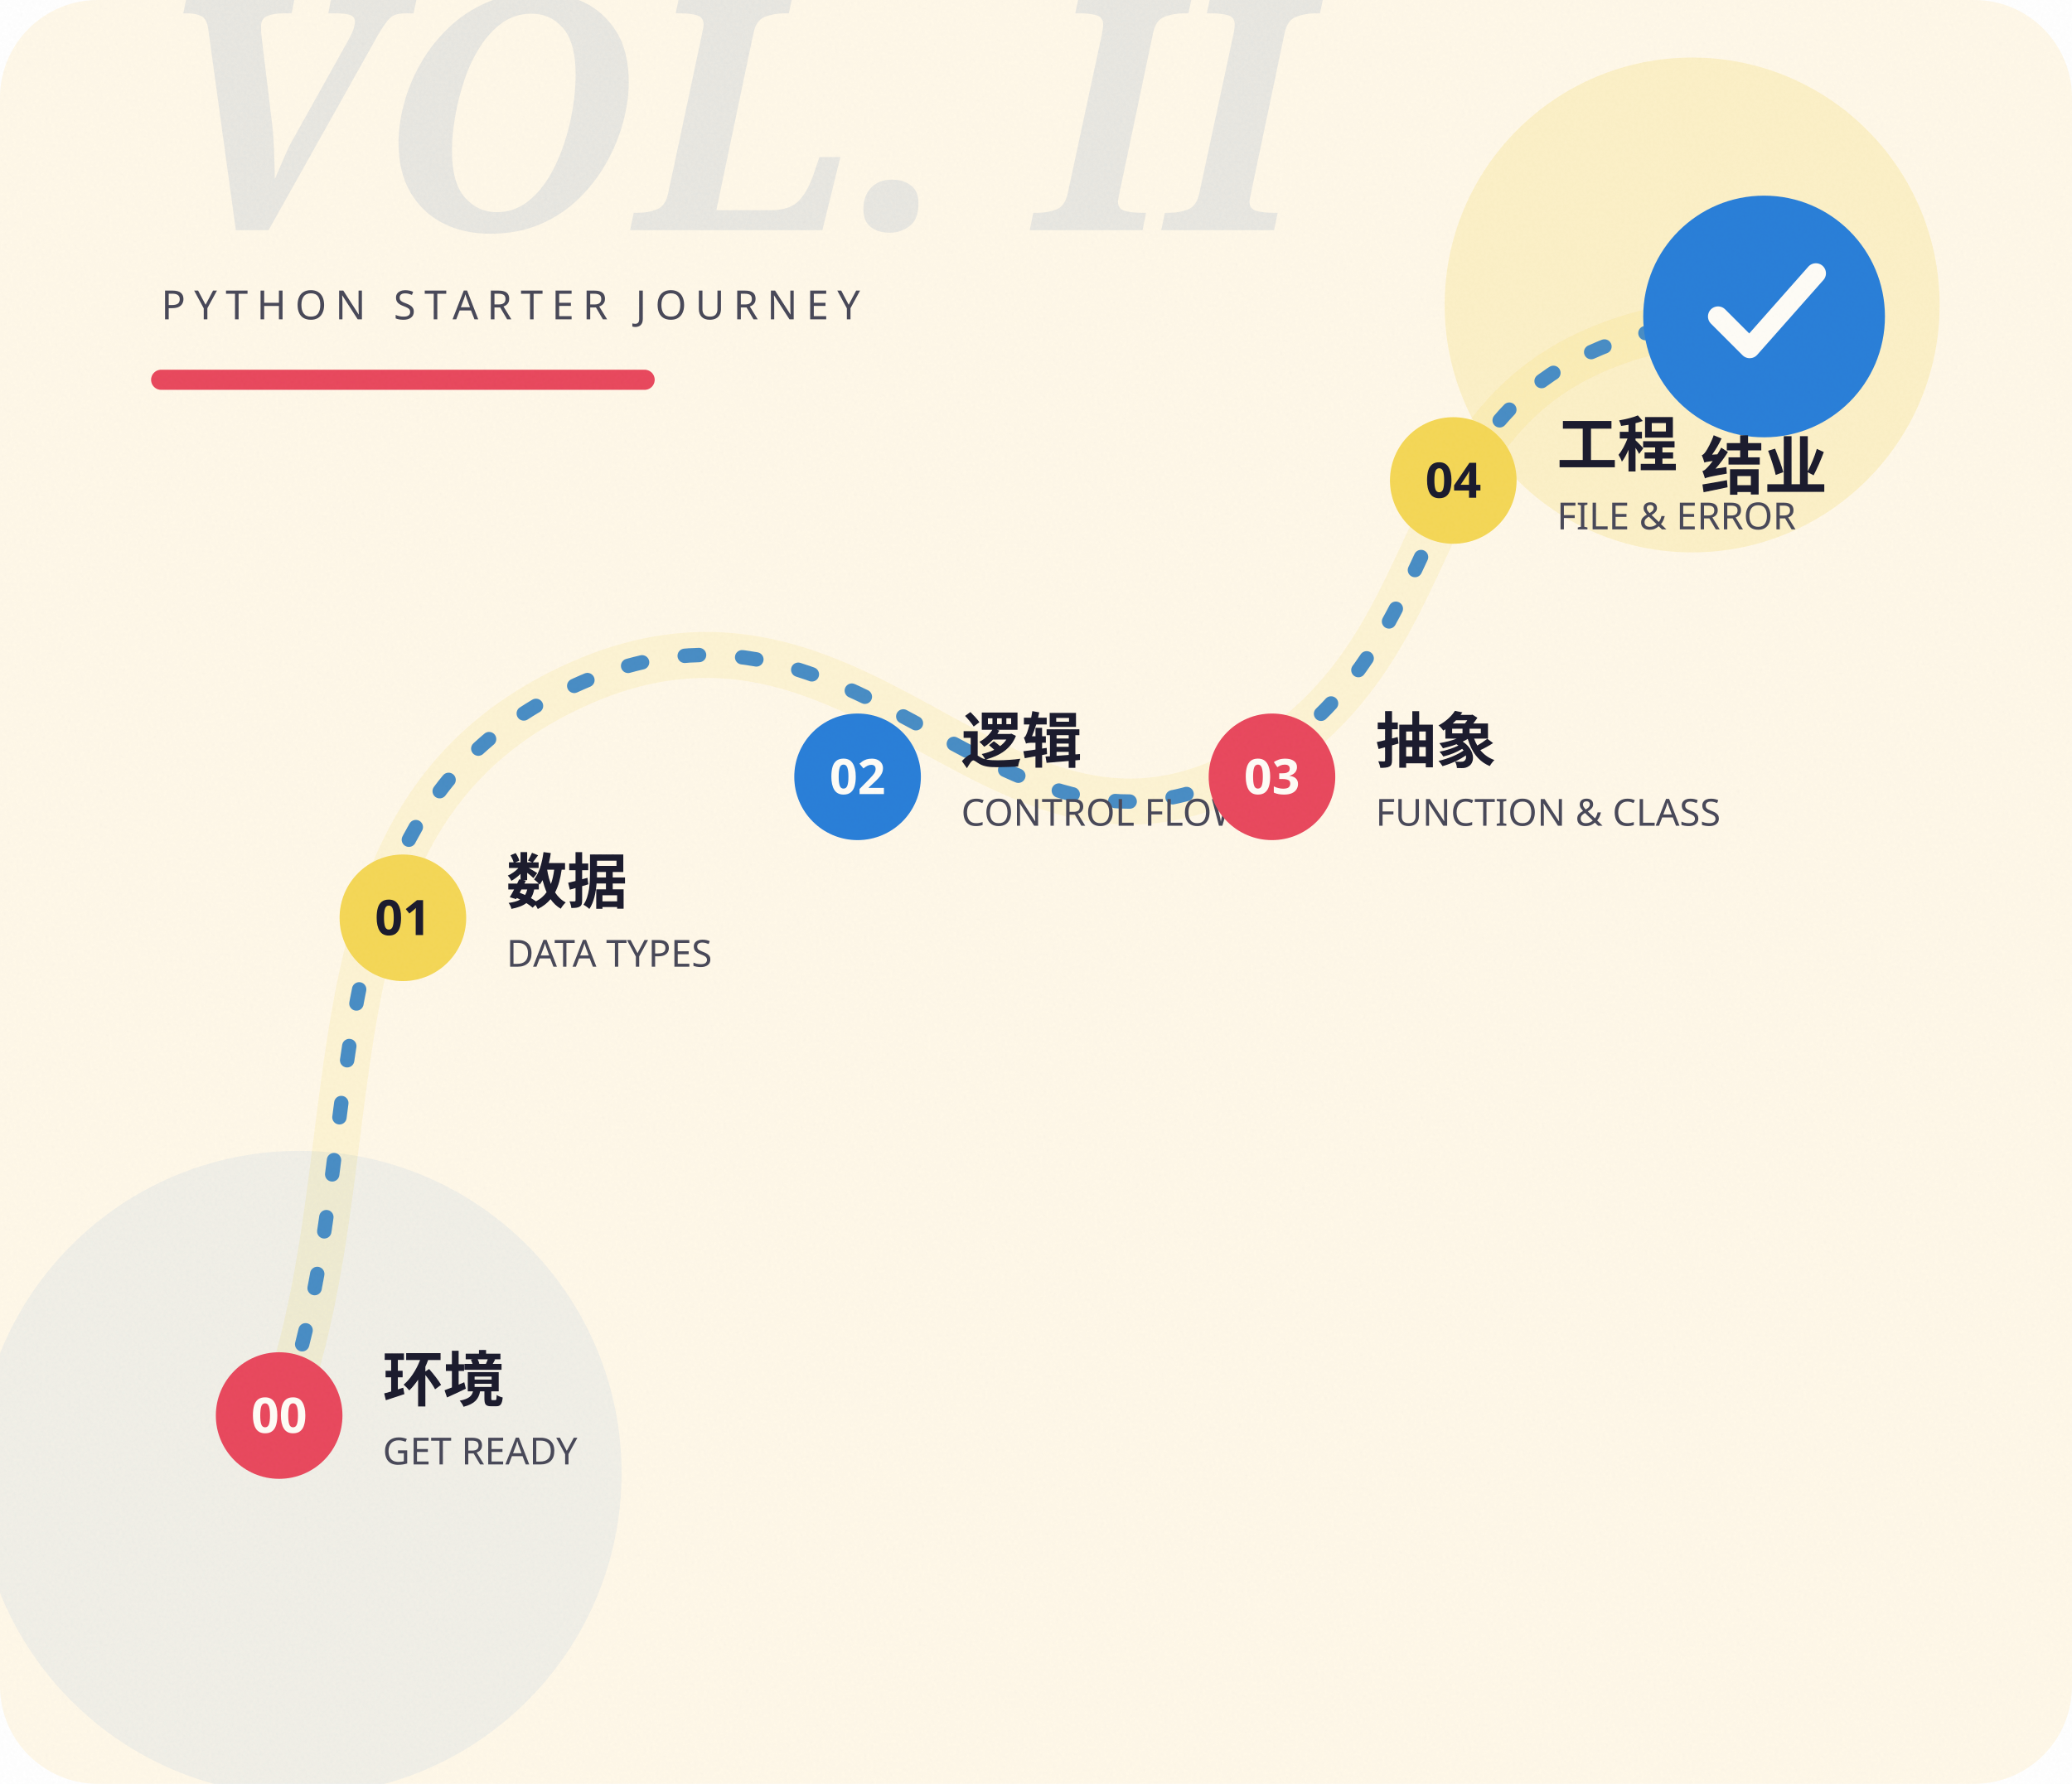
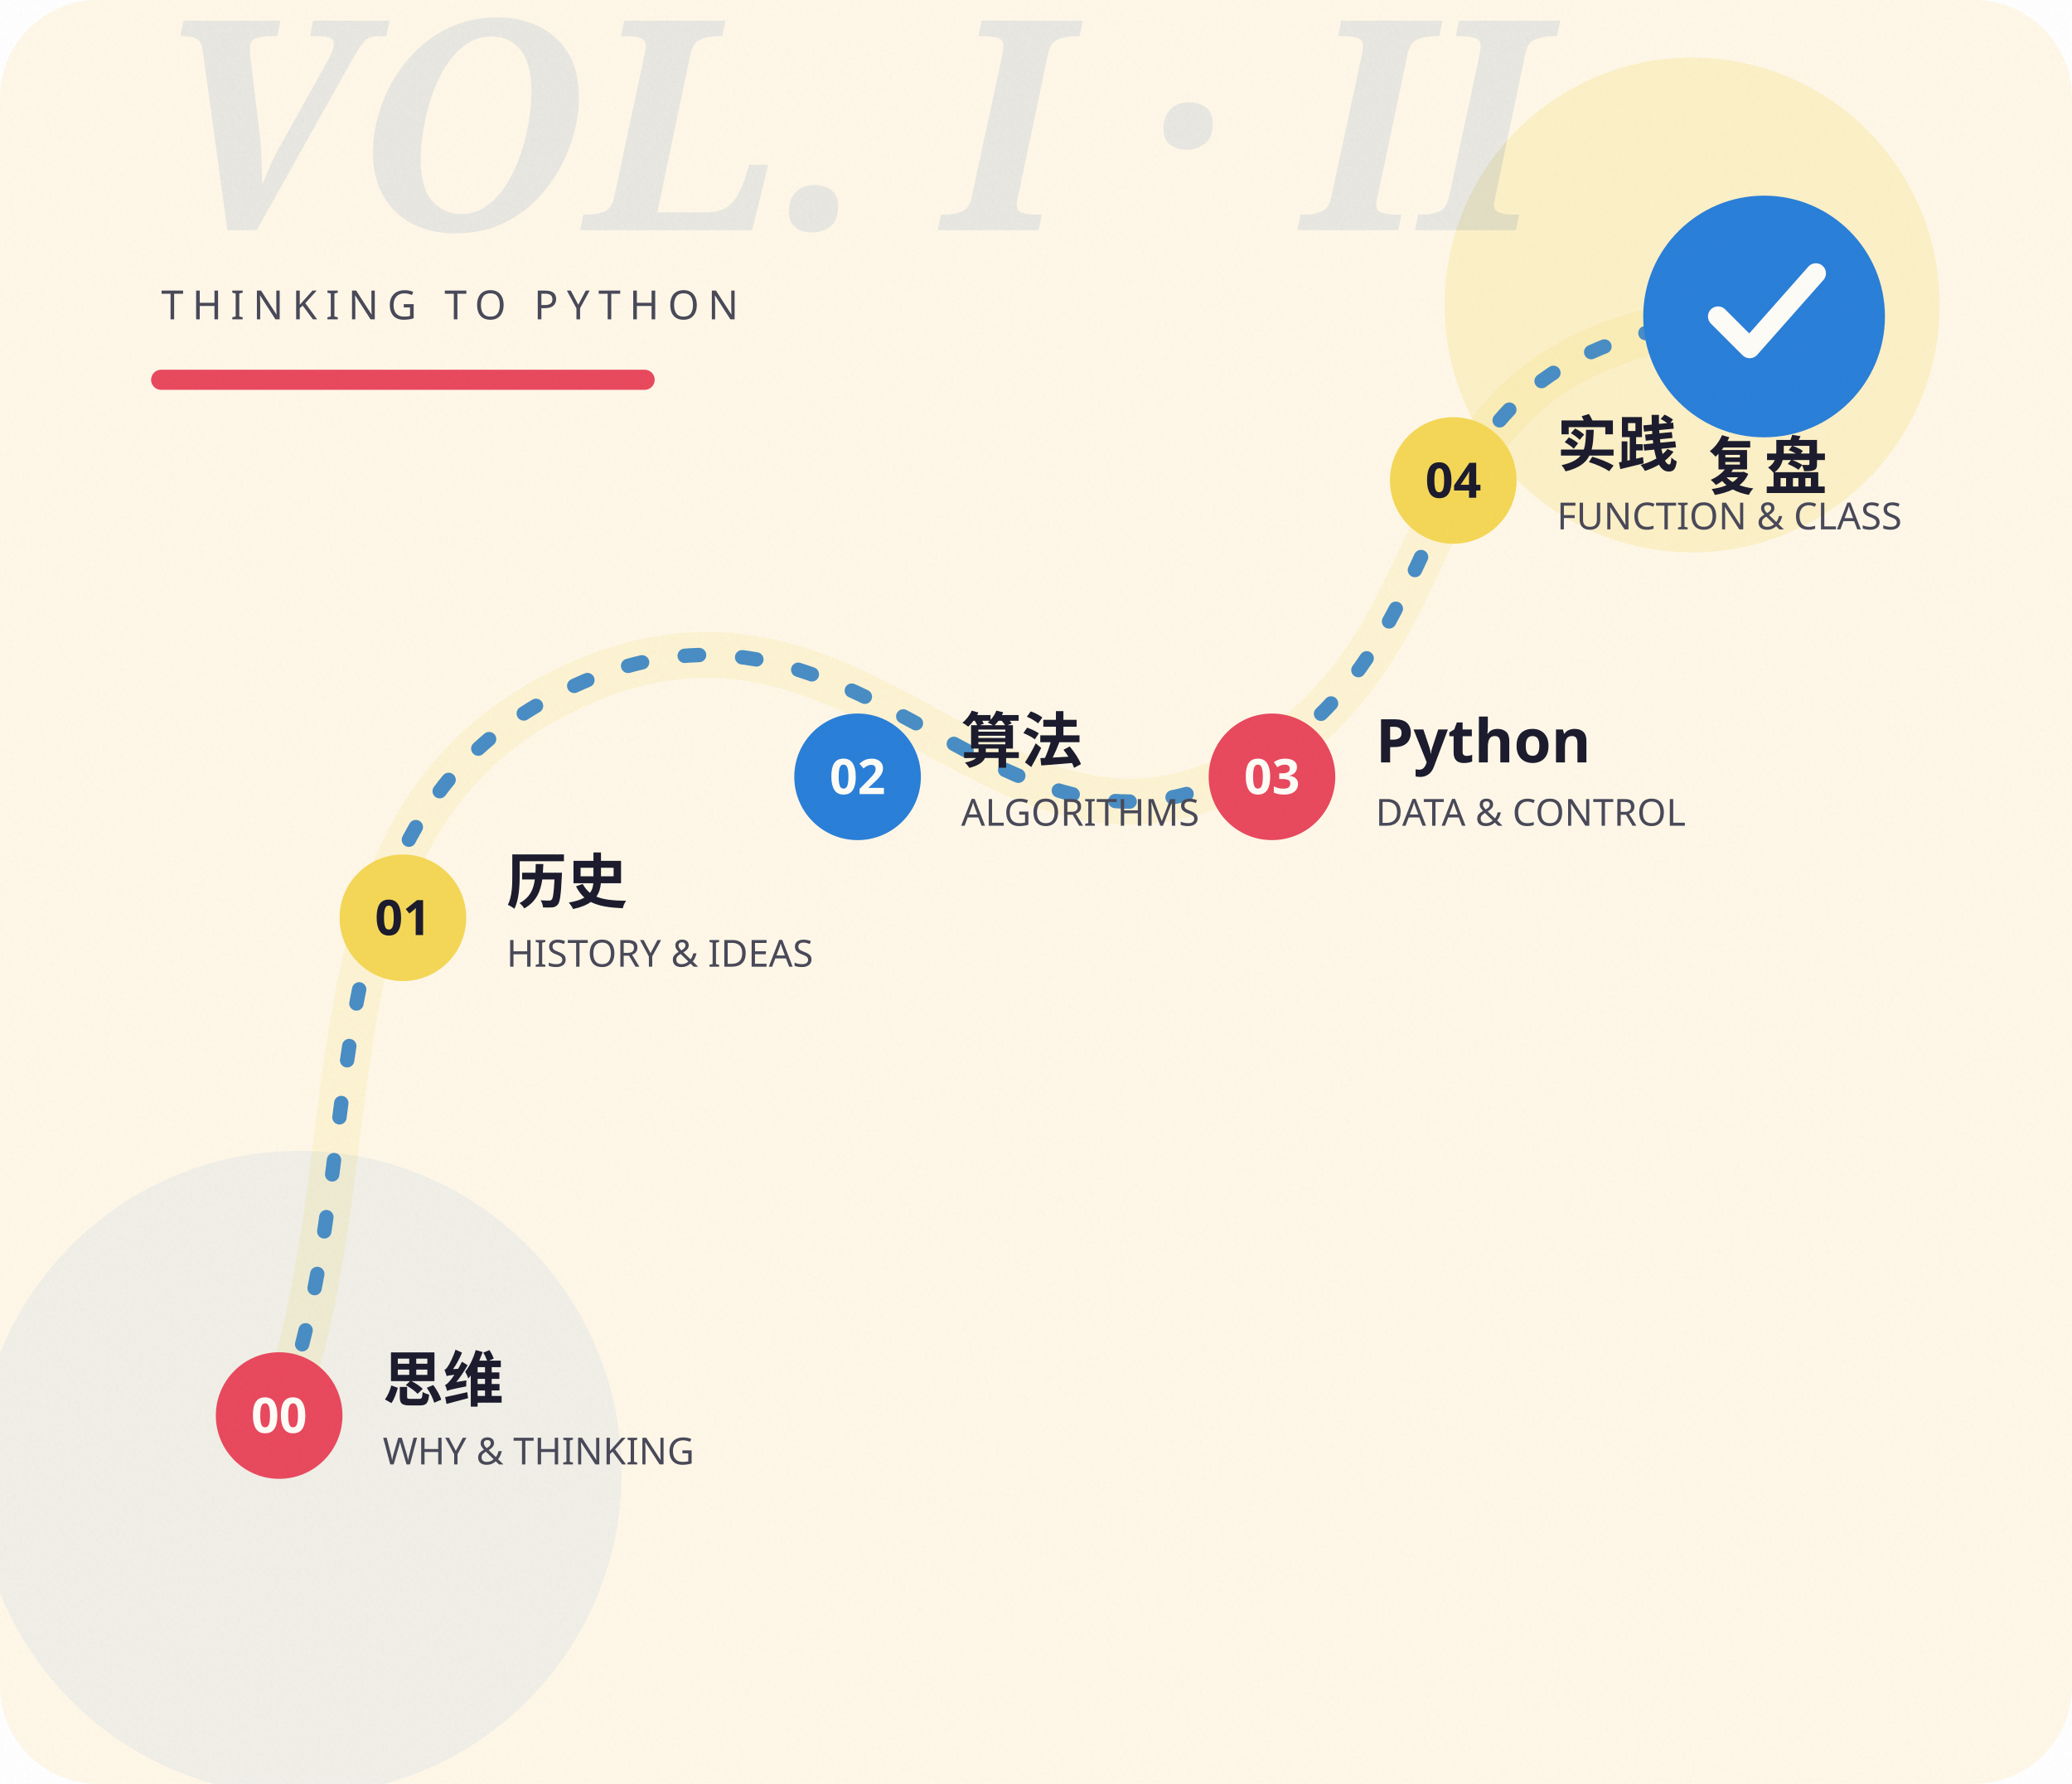
<svg xmlns="http://www.w3.org/2000/svg" viewBox="0 0 720 620" role="img" aria-labelledby="title desc">
  <defs>
    <filter id="paper" x="-10%" y="-10%" width="120%" height="120%">
      <feTurbulence type="fractalNoise" baseFrequency="0.9" numOctaves="2" seed="8" result="noise" />
      <feColorMatrix in="noise" type="saturate" values="0" result="mono" />
      <feComponentTransfer in="mono" result="faded">
        <feFuncA type="table" tableValues="0 0.045" />
      </feComponentTransfer>
      <feBlend in="SourceGraphic" in2="faded" mode="multiply" />
    </filter>
  </defs>
  <rect width="720" height="620" rx="34" fill="#fff8e8" />
  <g filter="url(#paper)">
    <circle cx="588" cy="106" r="86" fill="#f4d758" opacity="0.24" />
    <circle cx="104" cy="512" r="112" fill="#2b7fd8" opacity="0.08" />
    <path d="M92 505 C136 408 94 282 205 236 C303 196 348 315 434 267 C520 218 475 116 613 110" fill="none" stroke="#2b7fd8" stroke-width="5" stroke-linecap="round" stroke-dasharray="5 15" />
    <path d="M92 505 C136 408 94 282 205 236 C303 196 348 315 434 267 C520 218 475 116 613 110" fill="none" stroke="#f4d758" stroke-width="16" stroke-linecap="round" opacity="0.16" />
    <g transform="translate(75 470)">
      <circle cx="22" cy="22" r="22" fill="#e84a5f" />
      <text x="22" y="28" text-anchor="middle" fill="#fefcf6" font-size="17" font-family="system-ui, sans-serif" font-weight="700">00</text>
-       <text x="58" y="17" fill="#1a1a2e" font-size="21" font-family="system-ui, sans-serif" font-weight="700">环境</text>
-       <text x="58" y="39" fill="#4a4a5a" font-size="13" font-family="system-ui, sans-serif">GET READY</text>
+       <text x="58" y="17" fill="#1a1a2e" font-size="21" font-family="system-ui, sans-serif" font-weight="700">思维</text>
+       <text x="58" y="39" fill="#4a4a5a" font-size="13" font-family="system-ui, sans-serif">WHY &amp; THINKING</text>
    </g>
    <g transform="translate(118 297)">
      <circle cx="22" cy="22" r="22" fill="#f4d758" />
      <text x="22" y="28" text-anchor="middle" fill="#1a1a2e" font-size="17" font-family="system-ui, sans-serif" font-weight="700">01</text>
-       <text x="58" y="17" fill="#1a1a2e" font-size="21" font-family="system-ui, sans-serif" font-weight="700">数据</text>
-       <text x="58" y="39" fill="#4a4a5a" font-size="13" font-family="system-ui, sans-serif">DATA TYPES</text>
+       <text x="58" y="17" fill="#1a1a2e" font-size="21" font-family="system-ui, sans-serif" font-weight="700">历史</text>
+       <text x="58" y="39" fill="#4a4a5a" font-size="13" font-family="system-ui, sans-serif">HISTORY &amp; IDEAS</text>
    </g>
    <g transform="translate(276 248)">
      <circle cx="22" cy="22" r="22" fill="#2b7fd8" />
      <text x="22" y="28" text-anchor="middle" fill="#fefcf6" font-size="17" font-family="system-ui, sans-serif" font-weight="700">02</text>
-       <text x="58" y="17" fill="#1a1a2e" font-size="21" font-family="system-ui, sans-serif" font-weight="700">逻辑</text>
-       <text x="58" y="39" fill="#4a4a5a" font-size="13" font-family="system-ui, sans-serif">CONTROL FLOW</text>
+       <text x="58" y="17" fill="#1a1a2e" font-size="21" font-family="system-ui, sans-serif" font-weight="700">算法</text>
+       <text x="58" y="39" fill="#4a4a5a" font-size="13" font-family="system-ui, sans-serif">ALGORITHMS</text>
    </g>
    <g transform="translate(420 248)">
      <circle cx="22" cy="22" r="22" fill="#e84a5f" />
      <text x="22" y="28" text-anchor="middle" fill="#fefcf6" font-size="17" font-family="system-ui, sans-serif" font-weight="700">03</text>
-       <text x="58" y="17" fill="#1a1a2e" font-size="21" font-family="system-ui, sans-serif" font-weight="700">抽象</text>
-       <text x="58" y="39" fill="#4a4a5a" font-size="13" font-family="system-ui, sans-serif">FUNCTION &amp; CLASS</text>
+       <text x="58" y="17" fill="#1a1a2e" font-size="21" font-family="system-ui, sans-serif" font-weight="700">Python</text>
+       <text x="58" y="39" fill="#4a4a5a" font-size="13" font-family="system-ui, sans-serif">DATA &amp; CONTROL</text>
    </g>
    <g transform="translate(483 145)">
      <circle cx="22" cy="22" r="22" fill="#f4d758" />
      <text x="22" y="28" text-anchor="middle" fill="#1a1a2e" font-size="17" font-family="system-ui, sans-serif" font-weight="700">04</text>
-       <text x="58" y="17" fill="#1a1a2e" font-size="21" font-family="system-ui, sans-serif" font-weight="700">工程</text>
-       <text x="58" y="39" fill="#4a4a5a" font-size="13" font-family="system-ui, sans-serif">FILE &amp; ERROR</text>
+       <text x="58" y="17" fill="#1a1a2e" font-size="21" font-family="system-ui, sans-serif" font-weight="700">实践</text>
+       <text x="58" y="39" fill="#4a4a5a" font-size="13" font-family="system-ui, sans-serif">FUNCTION &amp; CLASS</text>
    </g>
    <g transform="translate(536 65)">
      <circle cx="77" cy="45" r="42" fill="#2b7fd8" />
      <path d="M61 45l11 11 23-26" fill="none" stroke="#fefcf6" stroke-width="7" stroke-linecap="round" stroke-linejoin="round" />
-       <text x="77" y="105" text-anchor="middle" fill="#1a1a2e" font-size="22" font-family="system-ui, sans-serif" font-weight="700">结业</text>
+       <text x="77" y="105" text-anchor="middle" fill="#1a1a2e" font-size="22" font-family="system-ui, sans-serif" font-weight="700">复盘</text>
    </g>
-     <text x="54" y="80" fill="#1e5ba8" font-size="114" font-family="Georgia, serif" font-style="italic" font-weight="700" opacity="0.12">VOL. II</text>
-     <text x="56" y="111" fill="#4a4a5a" font-size="14" font-family="system-ui, sans-serif" letter-spacing="3">PYTHON STARTER JOURNEY</text>
+     <text x="54" y="80" fill="#1e5ba8" font-size="102" font-family="Georgia, serif" font-style="italic" font-weight="700" opacity="0.12">VOL. I · II</text>
+     <text x="56" y="111" fill="#4a4a5a" font-size="14" font-family="system-ui, sans-serif" letter-spacing="3">THINKING TO PYTHON</text>
    <path d="M56 132h168" stroke="#e84a5f" stroke-width="7" stroke-linecap="round" />
  </g>
</svg>
